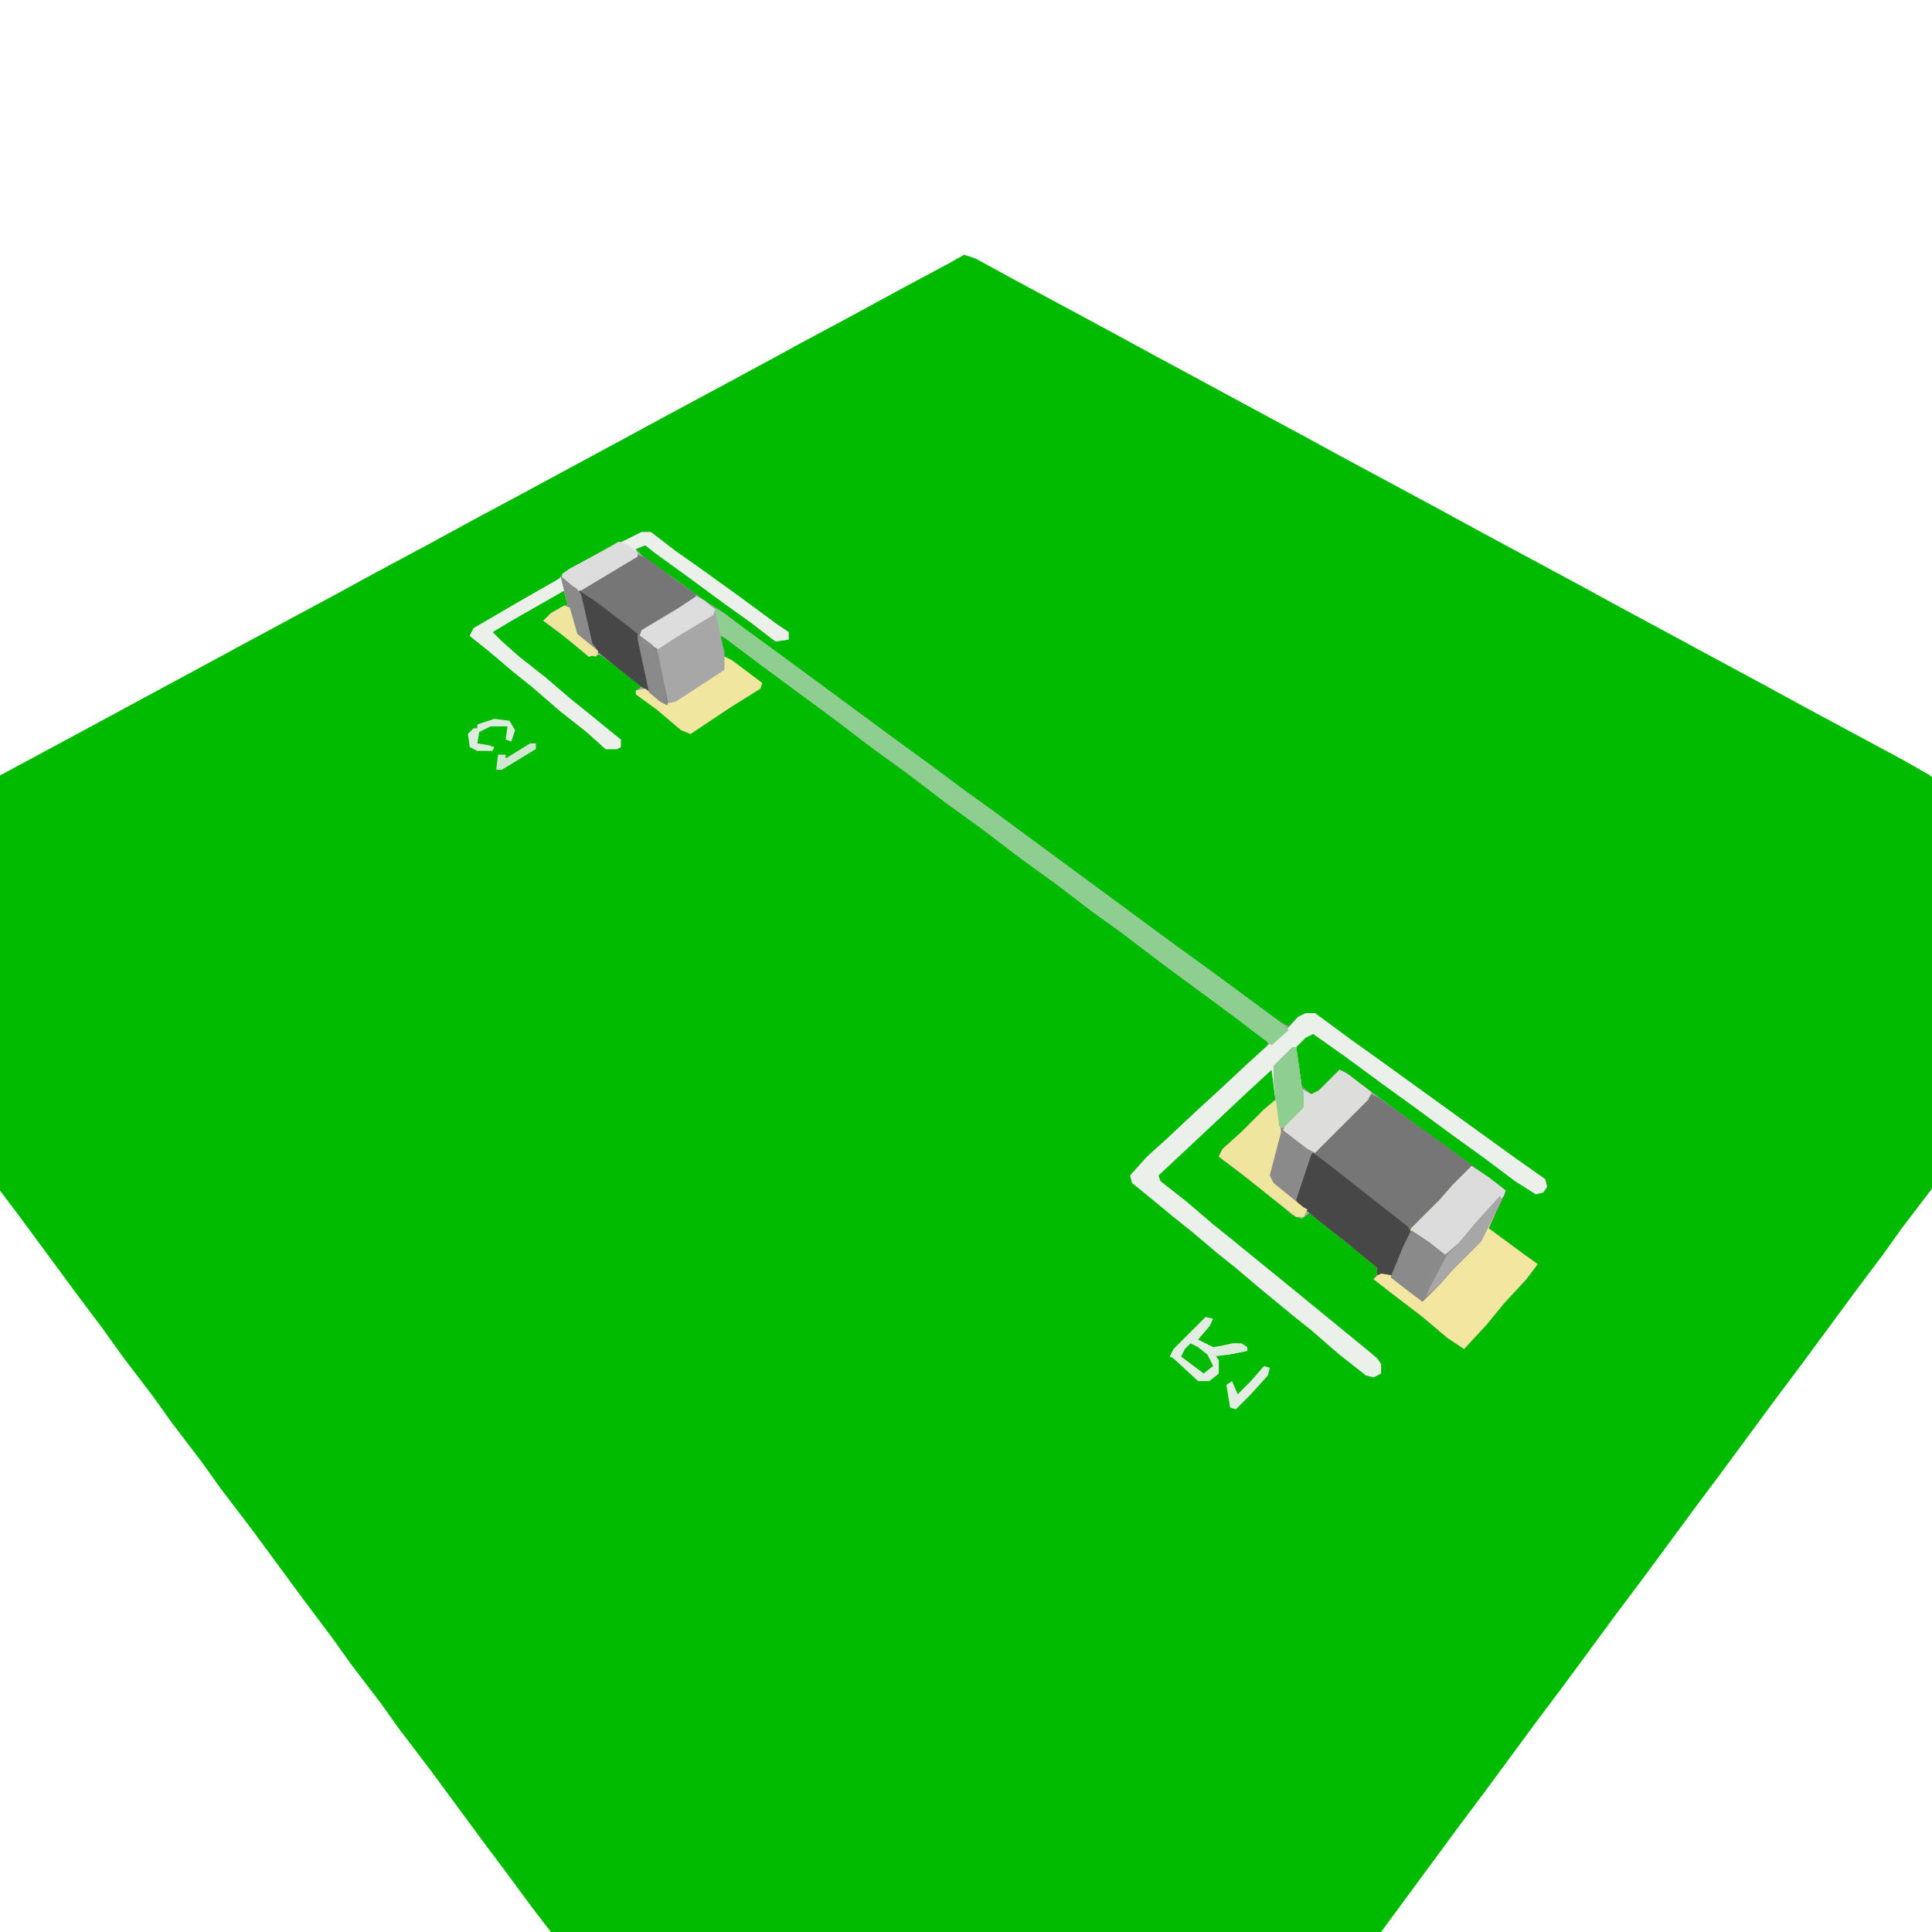
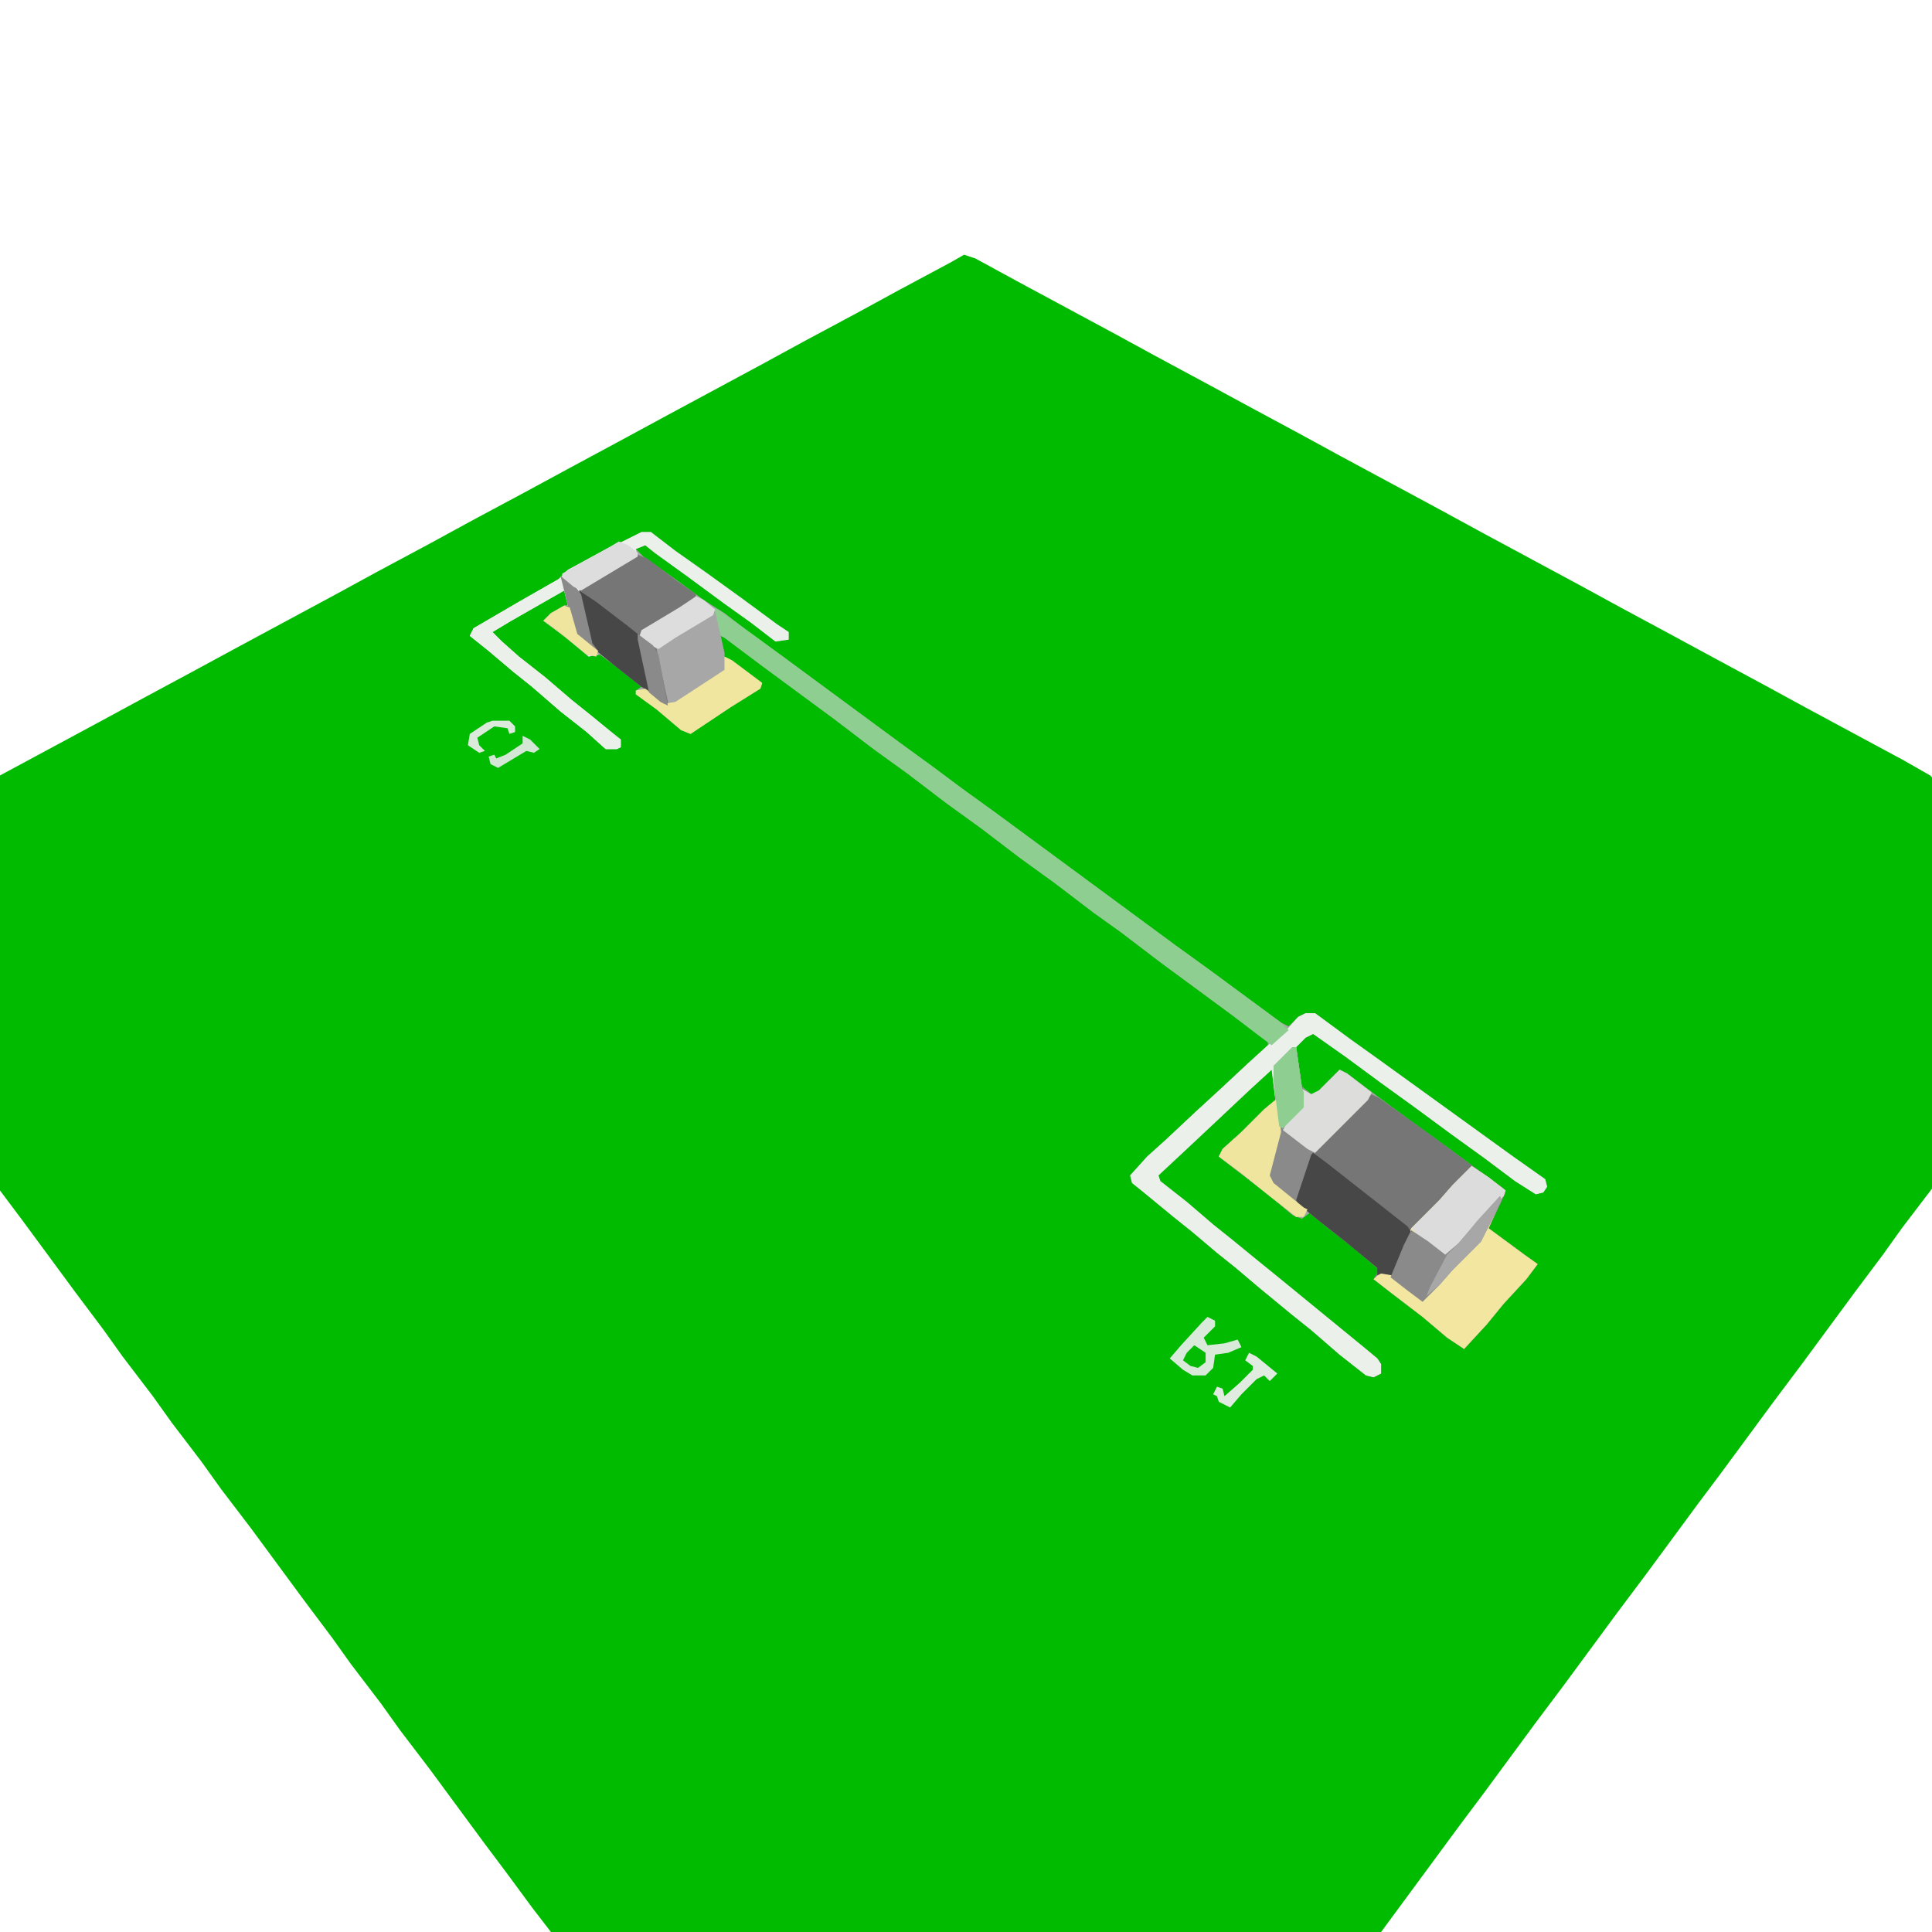
<svg xmlns="http://www.w3.org/2000/svg" version="1.1" width="1024" height="1024">
  <path d="M0,0 L6,2 L28,14 L54,28 L80,42 L102,54 L128,68 L152,81 L178,95 L200,107 L226,121 L252,135 L274,147 L300,161 L326,175 L348,187 L374,201 L398,214 L424,228 L446,240 L472,254 L498,268 L512,276 L513,277 L513,495 L497,516 L487,530 L472,550 L458,569 L444,588 L429,608 L415,627 L401,646 L389,662 L375,681 L361,700 L346,720 L332,739 L318,758 L303,778 L289,797 L275,816 L263,832 L249,851 L235,870 L221,889 L-219,889 L-229,876 L-243,857 L-255,841 L-269,822 L-283,803 L-299,782 L-309,768 L-325,747 L-335,733 L-350,713 L-364,694 L-378,675 L-394,654 L-404,640 L-420,619 L-430,605 L-446,584 L-456,570 L-471,550 L-485,531 L-499,512 L-511,496 L-511,276 L-485,262 L-459,248 L-435,235 L-409,221 L-385,208 L-359,194 L-333,180 L-311,168 L-283,153 L-261,141 L-233,126 L-209,113 L-183,99 L-159,86 L-133,72 L-107,58 L-85,46 L-57,31 L-35,19 L-7,4 Z " fill="#00BB00" transform="translate(511,135)" />
  <path d="M0,0 L5,0 L18,10 L35,22 L53,35 L72,49 L78,53 L78,57 L71,58 L58,48 L44,38 L25,24 L7,11 L2,7 L-3,9 L1,13 L18,25 L33,36 L44,43 L57,53 L75,66 L94,80 L113,94 L132,108 L151,122 L170,136 L188,149 L207,163 L226,177 L245,191 L264,205 L283,219 L301,232 L320,246 L339,260 L343,262 L348,257 L352,255 L357,255 L376,269 L390,279 L408,292 L426,305 L444,318 L462,331 L479,343 L480,347 L478,350 L474,351 L463,344 L447,332 L429,319 L410,305 L392,292 L373,278 L356,266 L352,268 L347,273 L350,294 L355,298 L359,296 L370,285 L374,287 L390,299 L409,313 L427,326 L446,340 L457,348 L458,350 L449,369 L468,383 L475,388 L469,396 L457,409 L448,420 L436,433 L427,427 L414,416 L397,403 L388,396 L391,391 L378,380 L364,369 L354,361 L350,364 L345,362 L332,351 L315,338 L306,331 L308,327 L318,318 L330,306 L336,301 L334,285 L322,296 L305,312 L289,327 L274,341 L275,344 L289,355 L303,367 L313,375 L324,384 L340,397 L351,406 L362,415 L373,424 L384,433 L390,438 L392,441 L392,446 L388,448 L384,447 L370,436 L355,423 L345,415 L328,401 L315,390 L305,382 L292,371 L282,363 L265,349 L260,345 L259,341 L268,331 L278,322 L294,307 L306,296 L321,282 L332,272 L332,270 L313,256 L294,242 L275,228 L254,212 L240,202 L219,186 L201,173 L180,157 L162,144 L141,128 L123,115 L102,99 L83,85 L64,71 L44,56 L42,55 L44,64 L44,66 L48,68 L64,80 L63,83 L47,93 L26,107 L21,105 L8,94 L-3,86 L-3,84 L0,82 L-14,71 L-22,65 L-28,66 L-40,56 L-52,47 L-48,43 L-41,39 L-39,39 L-41,31 L-69,47 L-79,53 L-74,58 L-65,66 L-51,77 L-37,89 L-27,97 L-16,106 L-11,110 L-11,114 L-13,115 L-19,115 L-29,106 L-43,95 L-58,82 L-68,74 L-81,63 L-91,55 L-89,51 L-65,37 L-44,25 L-39,20 L-15,7 L-10,5 Z " fill="#A7A7A7" transform="translate(340,282)" />
  <path d="M0,0 L4,2 L18,12 L36,25 L55,39 L70,50 L71,52 L62,71 L81,85 L88,90 L82,98 L70,111 L61,122 L49,135 L40,129 L27,118 L10,105 L1,98 L4,93 L-9,82 L-23,71 L-39,58 L-40,56 L-32,32 Z " fill="#767676" transform="translate(727,580)" />
  <path d="M0,0 L5,0 L24,14 L38,24 L56,37 L74,50 L92,63 L110,76 L127,88 L128,92 L126,95 L122,96 L111,89 L95,77 L77,64 L58,50 L40,37 L21,23 L4,11 L0,13 L-5,18 L-2,39 L3,43 L7,41 L18,30 L22,32 L35,42 L33,46 L4,75 L-4,100 L1,104 L-1,108 L-5,108 L-19,97 L-34,85 L-46,76 L-44,72 L-34,63 L-22,51 L-16,46 L-18,30 L-30,41 L-47,57 L-63,72 L-78,86 L-77,89 L-63,100 L-49,112 L-39,120 L-28,129 L-12,142 L-1,151 L10,160 L21,169 L32,178 L38,183 L40,186 L40,191 L36,193 L32,192 L18,181 L3,168 L-7,160 L-24,146 L-37,135 L-47,127 L-60,116 L-70,108 L-87,94 L-92,90 L-93,86 L-84,76 L-74,67 L-58,52 L-46,41 L-31,27 L-20,17 L-12,11 L-4,2 Z " fill="#EBF0EB" transform="translate(692,537)" />
  <path d="M0,0 L9,6 L18,13 L9,33 L28,47 L35,52 L29,60 L17,73 L8,84 L-4,97 L-13,91 L-26,80 L-43,67 L-52,60 L-48,56 L-42,58 L-39,49 L-32,33 L-17,18 L-10,10 Z " fill="#F2E6A1" transform="translate(780,618)" />
  <path d="M0,0 L4,2 L22,15 L41,29 L60,43 L79,57 L98,71 L116,84 L132,96 L150,109 L169,123 L188,137 L207,151 L226,165 L245,179 L263,192 L282,206 L301,220 L305,224 L296,232 L288,226 L275,216 L256,202 L237,188 L216,172 L202,162 L181,146 L163,133 L142,117 L124,104 L103,88 L85,75 L64,59 L45,45 L26,31 L6,16 L4,15 L1,2 Z " fill="#8ECF91" transform="translate(378,322)" />
  <path d="M0,0 L2,0 L5,21 L10,25 L14,23 L25,12 L29,14 L42,24 L40,28 L11,57 L3,82 L8,86 L6,90 L2,90 L-12,79 L-27,67 L-39,58 L-37,54 L-27,45 L-15,33 L-9,28 L-10,10 Z " fill="#8A8A8A" transform="translate(685,555)" />
  <path d="M0,0 L5,0 L18,10 L35,22 L53,35 L72,49 L78,53 L78,57 L71,58 L58,48 L44,38 L25,24 L7,11 L2,7 L-3,9 L-2,13 L-32,31 L-28,50 L-25,61 L-23,65 L-28,66 L-40,56 L-52,47 L-48,43 L-41,39 L-39,39 L-41,31 L-69,47 L-79,53 L-74,58 L-65,66 L-51,77 L-37,89 L-27,97 L-16,106 L-11,110 L-11,114 L-13,115 L-19,115 L-29,106 L-43,95 L-58,82 L-68,74 L-81,63 L-91,55 L-89,51 L-65,37 L-44,25 L-39,20 L-15,7 L-10,5 Z " fill="#EBF0EB" transform="translate(340,282)" />
  <path d="M0,0 L5,2 L21,14 L31,21 L30,24 L10,36 L2,41 L4,45 L10,50 L16,78 L16,80 L12,78 L-2,67 L-18,54 L-24,49 L-28,34 L-31,19 L-15,9 Z " fill="#767676" transform="translate(338,294)" />
  <path d="M0,0 L8,6 L22,17 L36,28 L50,39 L52,42 L42,65 L36,64 L34,65 L34,61 L17,47 L3,36 L-8,27 L-9,25 L-1,1 Z " fill="#474747" transform="translate(696,611)" />
  <path d="M0,0 L9,6 L18,13 L17,16 L11,21 L4,29 L-8,43 L-14,48 L-27,38 L-32,33 L-17,18 L-10,10 Z " fill="#DCDCDC" transform="translate(780,618)" />
  <path d="M0,0 L2,0 L3,6 L-25,22 L-35,28 L-30,33 L-21,41 L-7,52 L7,64 L17,72 L28,81 L33,85 L33,89 L31,90 L25,90 L15,81 L1,70 L-14,57 L-24,49 L-37,38 L-47,30 L-45,26 L-21,12 Z " fill="#EBF0EB" transform="translate(296,307)" />
  <path d="M0,0 L4,2 L17,12 L15,16 L-13,44 L-17,42 L-30,32 L-28,28 L-20,20 L-20,10 L-15,13 L-11,11 Z " fill="#DDDDDB" transform="translate(710,567)" />
  <path d="M0,0 L4,2 L20,14 L19,17 L3,27 L-18,41 L-23,39 L-36,28 L-47,20 L-47,18 L-42,17 L-32,25 L-26,24 L-3,9 L0,7 Z " fill="#F1E6A0" transform="translate(384,348)" />
  <path d="M0,0 L1,2 L-10,24 L-25,39 L-32,47 L-41,56 L-49,50 L-58,43 L-51,26 L-47,18 L-38,24 L-29,31 L-22,25 L-10,11 Z " fill="#8A8A8A" transform="translate(795,634)" />
  <path d="M0,0 L1,0 L3,17 L-3,40 L-1,44 L15,57 L17,58 L15,62 L11,62 L-3,51 L-18,39 L-30,30 L-28,26 L-18,17 L-6,5 Z " fill="#F0E59F" transform="translate(676,583)" />
  <path d="M0,0 L9,6 L26,19 L31,23 L37,51 L37,53 L33,51 L19,40 L8,31 L5,24 L0,2 Z " fill="#474747" transform="translate(307,313)" />
-   <path d="M0,0 L4,1 L2,5 L-4,12 L0,14 L4,16 L16,14 L20,15 L22,16 L22,18 L12,20 L5,20 L7,23 L7,30 L2,34 L-4,34 L-17,22 L-19,21 L-17,17 Z " fill="#E3EDE3" transform="translate(639,698)" />
  <path d="M0,0 L8,6 L11,10 L17,36 L20,40 L19,43 L14,42 L-2,29 L-9,24 L-5,20 L2,16 L4,16 Z " fill="#8A8A8A" transform="translate(297,305)" />
+   <path d="M0,0 L4,2 L4,5 L-2,11 L0,15 L9,14 L16,12 L18,16 L11,19 L4,20 L3,27 L-1,31 L-8,31 L-13,28 L-20,22 L-14,15 L-3,3 Z " fill="#DAEADA" transform="translate(640,698)" />
  <path d="M0,0 L4,2 L10,7 L9,10 L-11,22 L-20,28 L-24,26 L-30,21 L-29,18 L-9,6 Z " fill="#DDDDDD" transform="translate(369,316)" />
  <path d="M0,0 L2,0 L5,21 L6,24 L6,32 L-5,43 L-7,42 L-10,18 L-10,10 Z " fill="#8ECF91" transform="translate(685,555)" />
  <path d="M0,0 L5,2 L10,6 L10,8 L-20,26 L-24,24 L-30,19 L-30,17 L-5,3 Z " fill="#DDDDDD" transform="translate(328,287)" />
  <path d="M0,0 L1,2 L-10,24 L-25,39 L-32,47 L-39,53 L-37,48 L-28,31 L-21,24 L-12,13 Z " fill="#A7A7A7" transform="translate(795,634)" />
  <path d="M0,0 L8,6 L11,11 L16,38 L12,36 L6,31 L0,3 Z " fill="#8A8A8A" transform="translate(338,336)" />
+   <path d="M0,0 L4,2 L15,11 L11,15 L8,12 L4,14 L-4,22 L-10,29 L-14,27 L-16,26 L-17,23 L-19,22 L-17,18 L-14,19 L-13,23 L-5,16 L2,9 L2,7 L-2,4 Z " fill="#E0ECE0" transform="translate(662,717)" />
  <path d="M0,0 L3,1 L7,15 L18,24 L17,27 L12,26 L-4,13 L-11,8 L-7,4 Z " fill="#EFE59F" transform="translate(299,321)" />
-   <path d="M0,0 L3,1 L2,5 L-7,15 L-15,23 L-18,22 L-20,10 L-17,8 L-14,15 L-7,8 Z " fill="#E3EDE3" transform="translate(670,724)" />
-   <path d="M0,0 L4,2 L9,6 L12,12 L7,16 L-1,10 L-5,7 L-3,3 Z " fill="#05BB05" transform="translate(631,712)" />
-   <path d="M0,0 L8,1 L11,6 L9,12 L6,11 L7,4 L-2,4 L-8,7 L-9,13 L-3,14 L0,15 L-1,17 L-9,17 L-13,15 L-14,8 L-11,5 L-9,5 L-9,3 Z " fill="#DEEBDE" transform="translate(262,381)" />
-   <path d="M0,0 L3,0 L3,3 L-15,14 L-18,14 L-17,6 L-13,6 L-13,8 Z " fill="#D2E7D2" transform="translate(281,394)" />
-   <path d="M0,0 L5,0 L8,2 L8,4 L-2,6 L-10,7 L-11,5 L-9,5 L-8,2 Z " fill="#DDEBDD" transform="translate(653,712)" />
+   <path d="M0,0 L4,2 L9,7 L6,9 L2,8 L-13,17 L-17,15 L-18,11 L-15,10 L-14,12 L-9,10 L0,4 Z " fill="#D4E7D4" transform="translate(277,390)" />
+   <path d="M0,0 L9,0 L12,3 L12,6 L9,7 L8,4 L1,3 L-8,9 L-7,13 L-4,16 L-7,17 L-13,13 L-12,7 L-3,1 Z " fill="#DBEADB" transform="translate(261,382)" />
+   <path d="M0,0 L6,4 L6,9 L2,12 L-2,11 L-6,8 L-4,4 Z " fill="#04BB04" transform="translate(633,713)" />
</svg>
